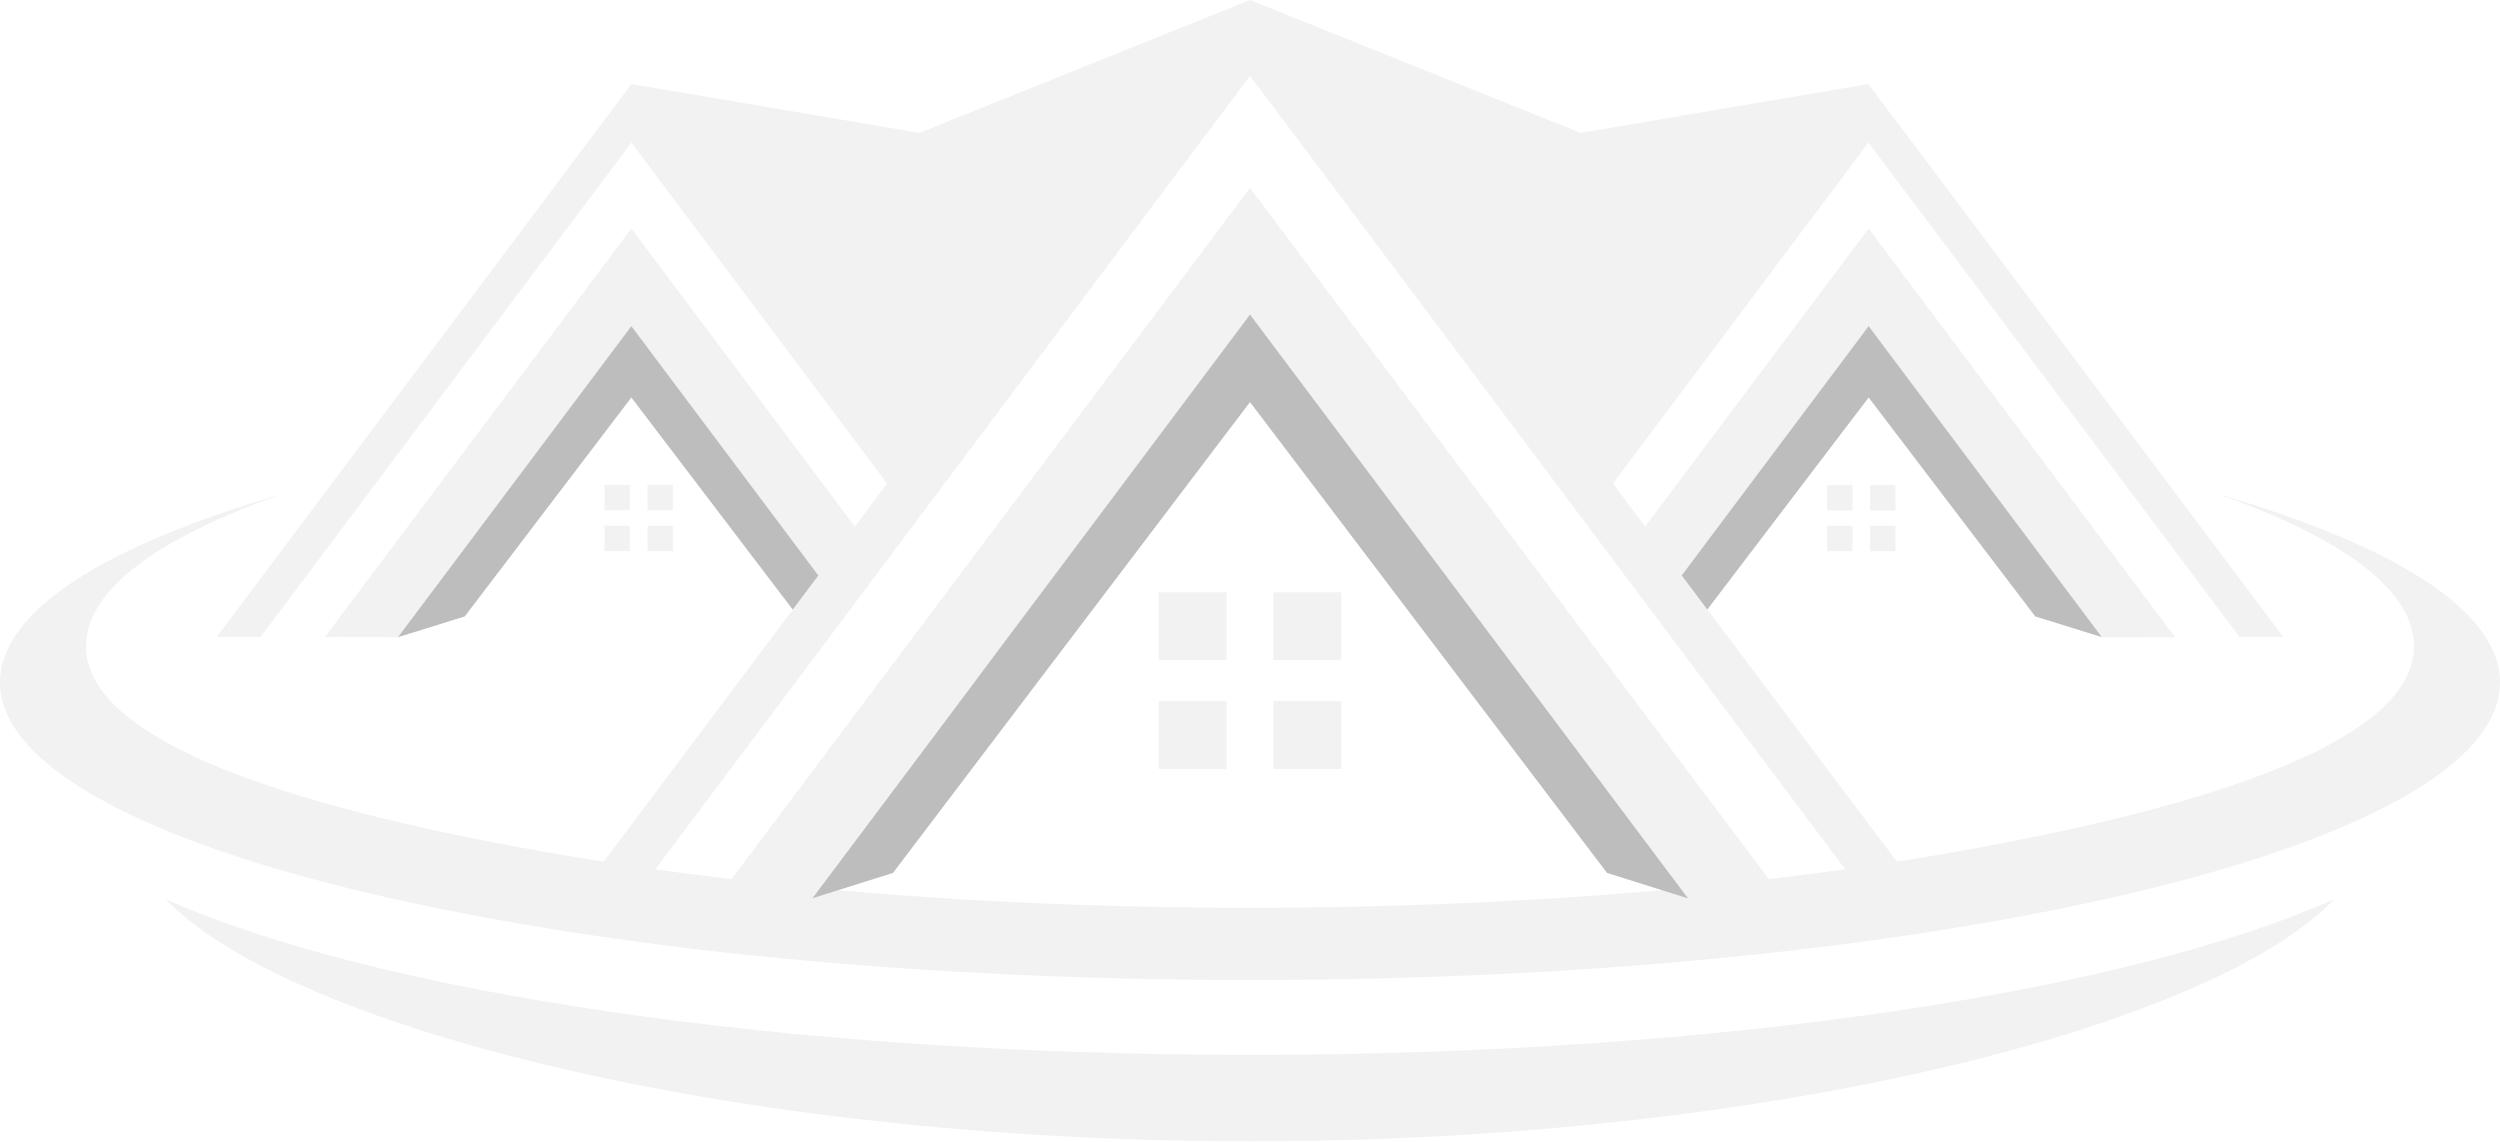
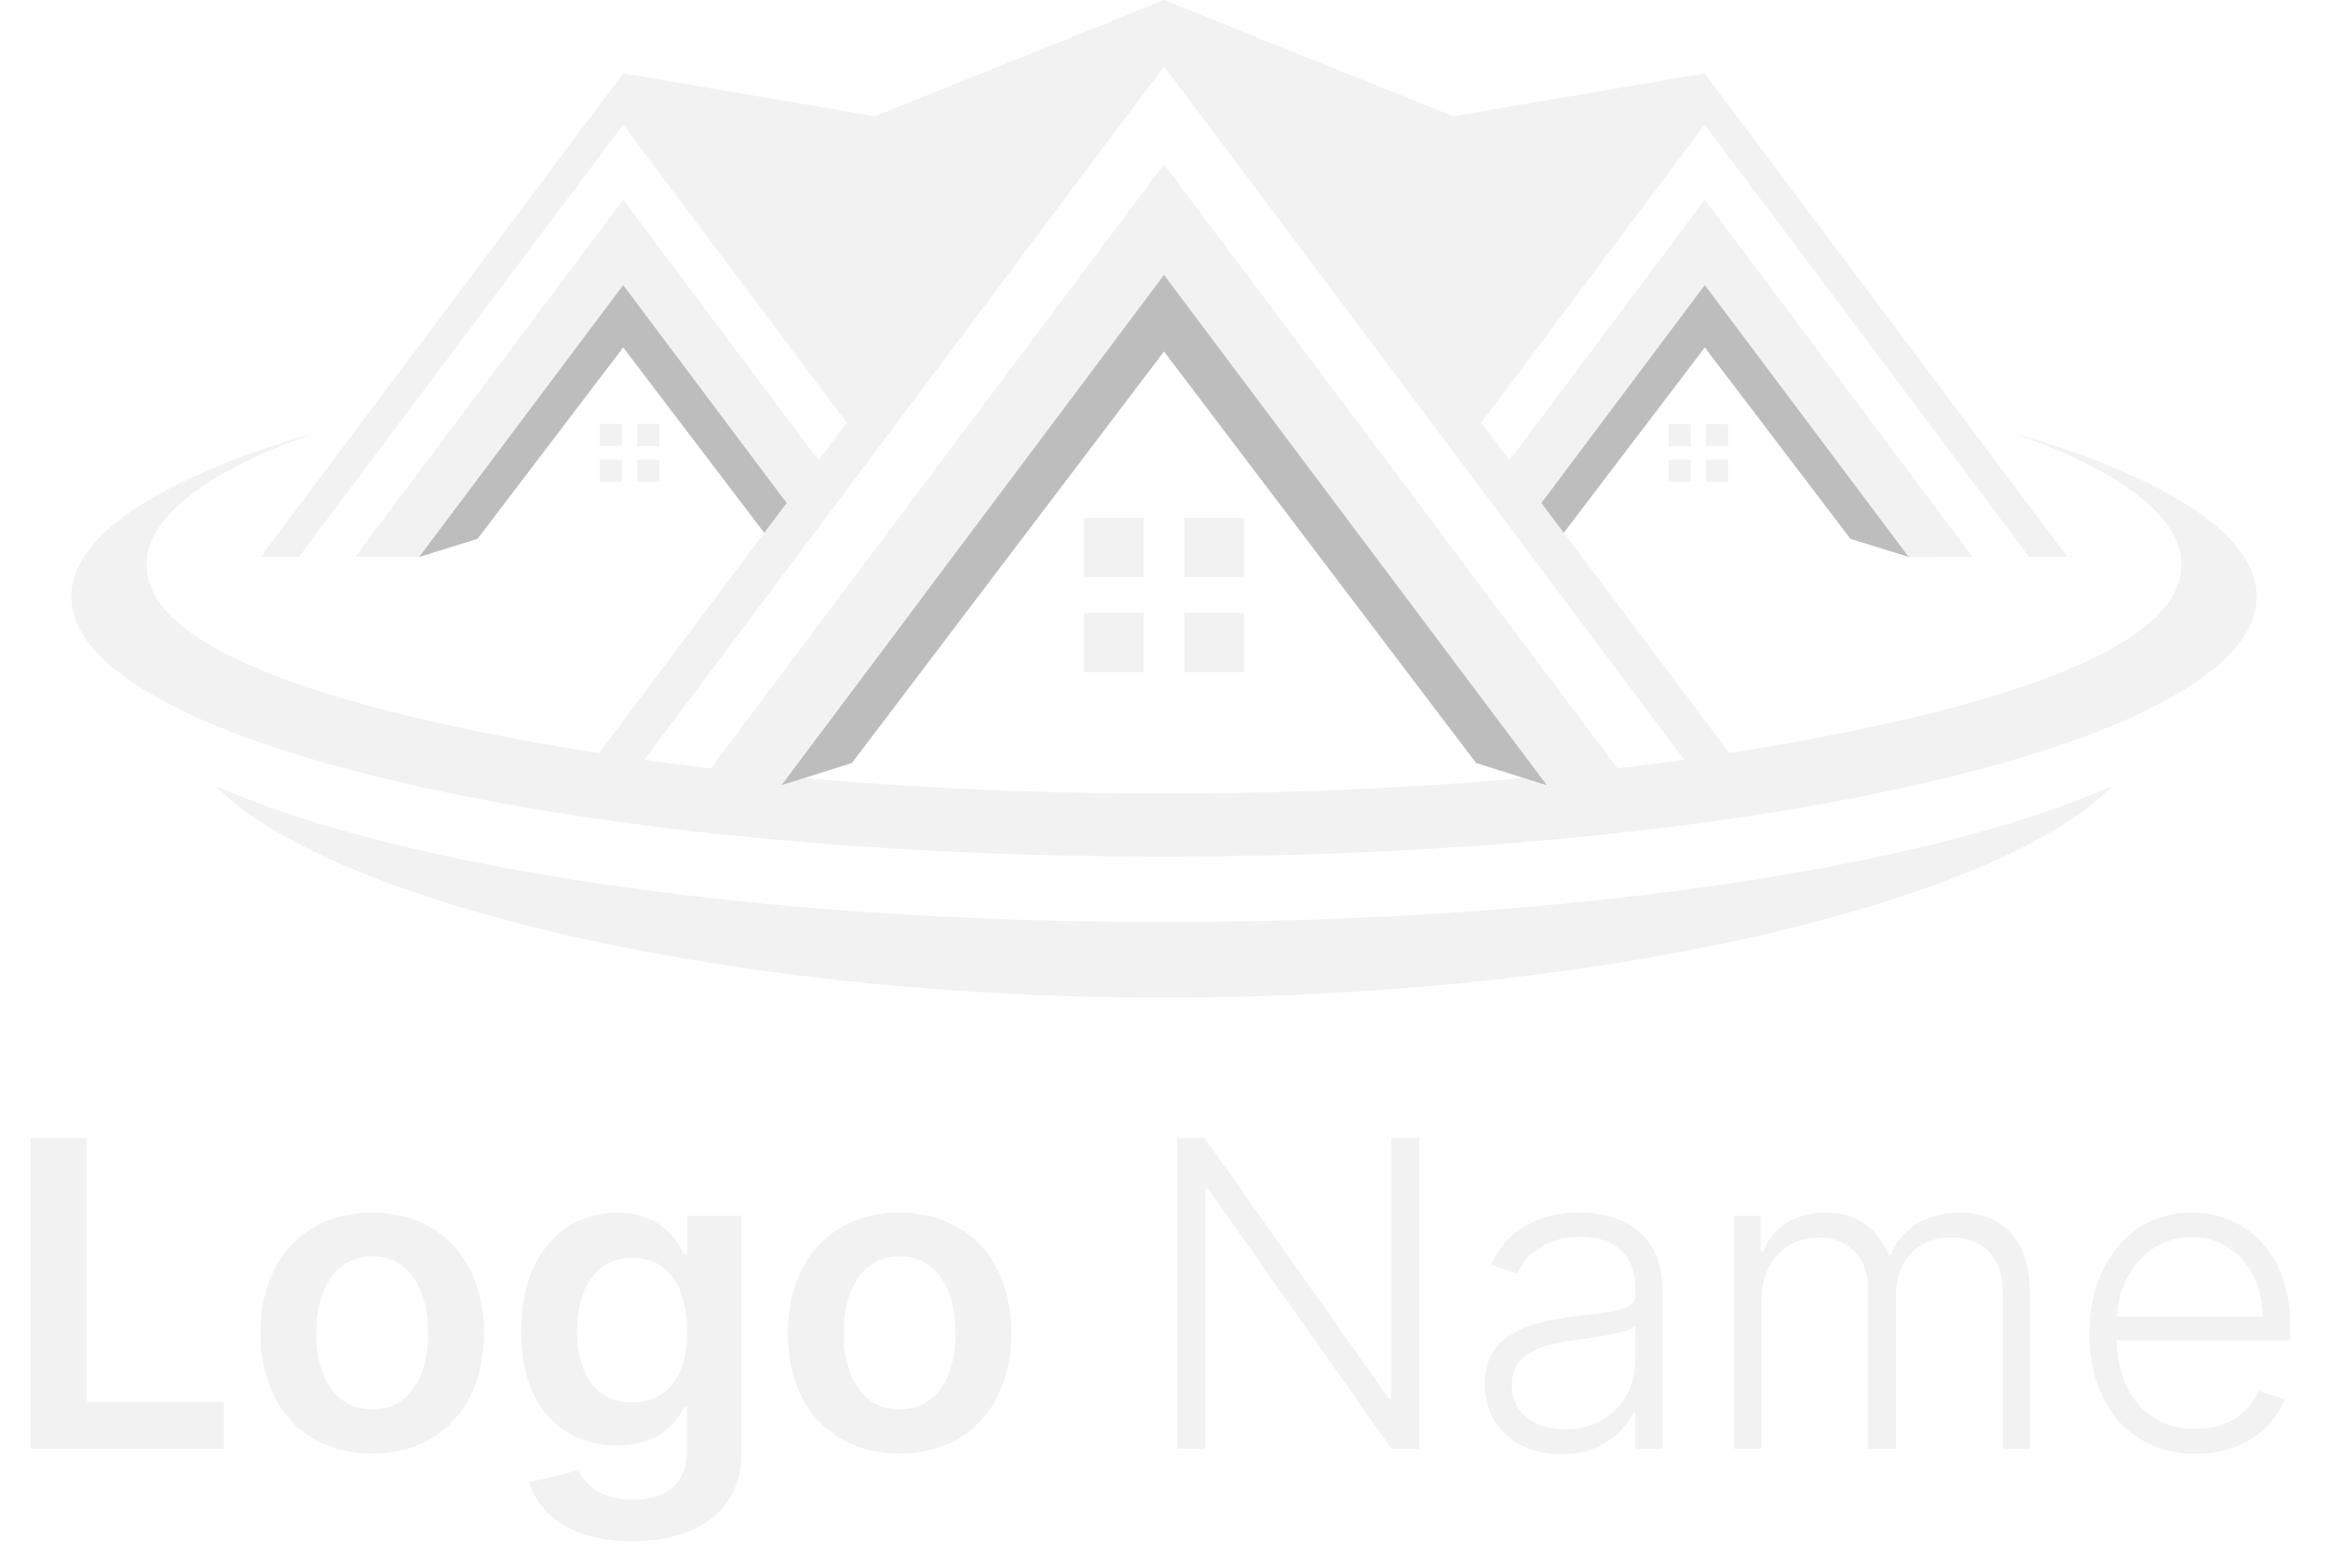
- <svg xmlns="http://www.w3.org/2000/svg" width="92" height="42" viewBox="0 0 92 42" fill="none">
-   <path d="M92 25.108C92 28.806 84.306 32.068 72.528 34.05C71.892 34.154 71.248 34.259 70.587 34.364C69.644 34.501 68.686 34.638 67.695 34.767C66.607 34.904 65.496 35.032 64.36 35.153C58.737 35.741 52.525 36.063 46 36.063C39.475 36.063 33.263 35.741 27.64 35.153C26.504 35.041 25.393 34.912 24.305 34.767C23.314 34.638 22.355 34.509 21.413 34.364C20.752 34.259 20.108 34.163 19.471 34.05C7.694 32.068 0 28.806 0 25.108C0 22.474 3.907 20.058 10.408 18.173C5.833 19.776 3.166 21.701 3.166 23.779C3.166 27.163 10.231 29.7 21.083 31.528C21.719 31.633 22.364 31.738 23.024 31.834C23.967 31.971 24.933 32.108 25.924 32.229C27.012 32.366 28.124 32.487 29.268 32.608C34.407 33.123 40.063 33.405 46 33.405C51.937 33.405 57.593 33.123 62.732 32.608C63.868 32.495 64.988 32.366 66.076 32.229C67.067 32.108 68.033 31.971 68.976 31.834C69.636 31.738 70.281 31.633 70.917 31.528C81.769 29.7 88.834 27.154 88.834 23.779C88.834 21.701 86.167 19.776 81.592 18.173C88.093 20.058 92 22.474 92 25.108Z" fill="#F2F2F2" />
-   <path d="M77.354 23.449L77.185 22.418L68.92 11.39L68.766 11.567L68.614 11.39L61.089 21.427L62.233 22.804L62.636 22.684L68.766 14.628L74.897 22.684L77.354 23.449Z" fill="#BDBDBD" />
-   <path d="M23.387 11.39L23.234 11.567L23.081 11.39L14.815 22.418L14.646 23.449L17.103 22.684L23.234 14.628L29.364 22.684L29.695 22.788L30.879 21.387L23.387 11.39Z" fill="#BDBDBD" />
-   <path d="M62.217 33.091L62.048 32.06L47.579 12.711L48.062 12.075L46.371 10.101L46 10.601L45.629 10.101L43.938 12.075L44.421 12.711L29.952 32.06L29.783 33.091L32.861 32.124L46 14.797L59.139 32.124L62.217 33.091Z" fill="#BDBDBD" />
-   <path d="M59.293 24.633L57.947 22.837L56.763 21.25L56.223 20.533L47.748 9.248L46 6.912L44.252 9.248L36.051 20.179L35.245 21.25L34.061 22.837L32.708 24.633L26.674 32.68L25.111 34.767C26.158 34.904 27.23 35.032 28.325 35.153L29.896 33.059L34.464 26.969L35.809 25.173L36.993 23.586L37.799 22.515L46 11.576L62.112 33.051L63.683 35.145C64.779 35.032 65.85 34.904 66.897 34.759L65.335 32.672L59.293 24.633Z" fill="#F2F2F2" />
-   <path d="M83.058 22.152L72.102 7.548L70.756 5.751L69.564 4.173L68.758 3.093L58.165 4.89L46 0L33.836 4.89L23.234 3.093L22.428 4.173L21.236 5.751L19.898 7.548L8.942 22.152L7.976 23.441H9.587L10.553 22.152L20.704 8.619L22.049 6.831L23.234 5.244L24.418 6.831L25.763 8.619L32.643 17.794L31.459 19.381L24.579 10.206L23.234 8.41L21.888 10.206L12.922 22.152L11.955 23.441L14.646 23.449L15.613 22.16L23.234 12.002L30.114 21.177L22.017 31.971L20.462 34.05C21.075 34.154 21.695 34.259 22.331 34.364L23.894 32.285L31.177 22.579L32.522 20.782L33.707 19.196L34.512 18.124L42.705 7.185L44.453 4.857L46 2.795L47.547 4.849L49.295 7.177L57.496 18.108L57.585 18.229L68.114 32.269L69.677 34.347C70.313 34.243 70.933 34.146 71.546 34.033L69.991 31.955L61.887 21.177L68.766 12.002L76.388 22.168L77.354 23.457L80.045 23.449L79.078 22.16L70.112 10.206L68.766 8.41L67.421 10.206L60.541 19.381L59.357 17.794L66.229 8.619L67.574 6.831L68.758 5.244L69.943 6.831L71.296 8.619L81.447 22.152L82.413 23.441H84.025L83.058 22.152Z" fill="#F2F2F2" />
-   <path d="M85.902 33.091C81.487 37.715 65.294 42 46 42C26.706 42 10.513 37.715 6.099 33.091C13.744 36.498 28.744 38.818 46 38.818C63.256 38.818 78.257 36.498 85.902 33.091Z" fill="#F2F2F2" />
-   <path d="M45.138 21.797H42.641V24.294H45.138V21.797Z" fill="#F2F2F2" />
-   <path d="M49.359 21.797H46.862V24.294H49.359V21.797Z" fill="#F2F2F2" />
-   <path d="M45.138 25.801H42.641V28.298H45.138V25.801Z" fill="#F2F2F2" />
-   <path d="M49.359 25.801H46.862V28.298H49.359V25.801Z" fill="#F2F2F2" />
-   <path d="M23.177 17.842H22.243V18.777H23.177V17.842Z" fill="#F2F2F2" />
-   <path d="M24.764 17.842H23.83V18.777H24.764V17.842Z" fill="#F2F2F2" />
-   <path d="M23.177 19.349H22.243V20.283H23.177V19.349Z" fill="#F2F2F2" />
-   <path d="M24.764 19.349H23.83V20.283H24.764V19.349Z" fill="#F2F2F2" />
-   <path d="M68.819 18.786H69.753V17.852H68.819V18.786Z" fill="#F2F2F2" />
-   <path d="M67.236 18.786H68.17V17.852H67.236V18.786Z" fill="#F2F2F2" />
-   <path d="M68.819 20.283H69.753V19.348H68.819V20.283Z" fill="#F2F2F2" />
-   <path d="M67.236 20.283H68.17V19.348H67.236V20.283Z" fill="#F2F2F2" />
+ <svg xmlns="http://www.w3.org/2000/svg" width="98" height="66" viewBox="0 0 98 66" fill="none">
+   <path d="M95 25.108C95 28.806 87.306 32.068 75.528 34.05C74.892 34.154 74.248 34.259 73.587 34.364C72.644 34.501 71.686 34.638 70.695 34.767C69.607 34.904 68.496 35.032 67.36 35.153C61.737 35.741 55.525 36.063 49 36.063C42.475 36.063 36.263 35.741 30.64 35.153C29.504 35.041 28.393 34.912 27.305 34.767C26.314 34.638 25.355 34.509 24.413 34.364C23.752 34.259 23.108 34.163 22.471 34.05C10.694 32.068 3 28.806 3 25.108C3 22.474 6.907 20.058 13.408 18.173C8.833 19.776 6.166 21.701 6.166 23.779C6.166 27.163 13.231 29.7 24.083 31.528C24.719 31.633 25.364 31.738 26.024 31.834C26.967 31.971 27.933 32.108 28.924 32.229C30.012 32.366 31.124 32.487 32.268 32.608C37.407 33.123 43.063 33.405 49 33.405C54.937 33.405 60.593 33.123 65.732 32.608C66.868 32.495 67.988 32.366 69.076 32.229C70.067 32.108 71.033 31.971 71.976 31.834C72.636 31.738 73.281 31.633 73.917 31.528C84.769 29.7 91.834 27.154 91.834 23.779C91.834 21.701 89.167 19.776 84.592 18.173C91.093 20.058 95 22.474 95 25.108Z" fill="#F2F2F2" />
+   <path d="M80.354 23.449L80.185 22.418L71.92 11.39L71.766 11.567L71.614 11.39L64.089 21.427L65.233 22.804L65.636 22.684L71.766 14.628L77.897 22.684L80.354 23.449Z" fill="#BDBDBD" />
+   <path d="M26.387 11.39L26.234 11.567L26.081 11.39L17.815 22.418L17.646 23.449L20.103 22.684L26.234 14.628L32.364 22.684L32.695 22.788L33.879 21.387L26.387 11.39Z" fill="#BDBDBD" />
+   <path d="M65.217 33.091L65.048 32.06L50.579 12.711L51.062 12.075L49.371 10.101L49 10.601L48.629 10.101L46.938 12.075L47.421 12.711L32.952 32.06L32.783 33.091L35.861 32.124L49 14.797L62.139 32.124L65.217 33.091Z" fill="#BDBDBD" />
+   <path d="M62.293 24.633L60.947 22.837L59.763 21.25L59.223 20.533L50.748 9.248L49 6.912L47.252 9.248L39.051 20.179L38.245 21.25L37.061 22.837L35.708 24.633L29.674 32.68L28.111 34.767C29.158 34.904 30.23 35.032 31.325 35.153L32.896 33.059L37.464 26.969L38.809 25.173L39.993 23.586L40.799 22.515L49 11.576L65.112 33.051L66.683 35.145C67.779 35.032 68.85 34.904 69.897 34.759L68.335 32.672L62.293 24.633Z" fill="#F2F2F2" />
+   <path d="M86.058 22.152L75.102 7.548L73.756 5.751L72.564 4.173L71.758 3.093L61.165 4.89L49 0L36.836 4.89L26.234 3.093L25.428 4.173L24.236 5.751L22.898 7.548L11.942 22.152L10.976 23.441H12.587L13.553 22.152L23.704 8.619L25.049 6.831L26.234 5.244L27.418 6.831L28.763 8.619L35.643 17.794L34.459 19.381L27.579 10.206L26.234 8.41L24.888 10.206L15.922 22.152L14.955 23.441L17.646 23.449L18.613 22.16L26.234 12.002L33.114 21.177L25.017 31.971L23.462 34.05C24.075 34.154 24.695 34.259 25.331 34.364L26.894 32.285L34.177 22.579L35.522 20.782L36.707 19.196L37.512 18.124L45.705 7.185L47.453 4.857L49 2.795L50.547 4.849L52.295 7.177L60.496 18.108L60.585 18.229L71.114 32.269L72.677 34.347C73.313 34.243 73.933 34.146 74.546 34.033L72.991 31.955L64.887 21.177L71.766 12.002L79.388 22.168L80.354 23.457L83.045 23.449L82.078 22.16L73.112 10.206L71.766 8.41L70.421 10.206L63.541 19.381L62.357 17.794L69.229 8.619L70.574 6.831L71.758 5.244L72.943 6.831L74.296 8.619L84.447 22.152L85.413 23.441H87.025L86.058 22.152Z" fill="#F2F2F2" />
+   <path d="M88.902 33.091C84.487 37.715 68.294 42 49 42C29.706 42 13.513 37.715 9.099 33.091C16.744 36.498 31.744 38.818 49 38.818C66.256 38.818 81.257 36.498 88.902 33.091Z" fill="#F2F2F2" />
+   <path d="M48.138 21.797H45.641V24.294H48.138V21.797Z" fill="#F2F2F2" />
+   <path d="M52.359 21.797H49.862V24.294H52.359V21.797Z" fill="#F2F2F2" />
+   <path d="M48.138 25.801H45.641V28.298H48.138V25.801Z" fill="#F2F2F2" />
+   <path d="M52.359 25.801H49.862V28.298H52.359V25.801Z" fill="#F2F2F2" />
+   <path d="M26.177 17.842H25.243V18.777H26.177V17.842Z" fill="#F2F2F2" />
+   <path d="M27.764 17.842H26.83V18.777H27.764V17.842Z" fill="#F2F2F2" />
+   <path d="M26.177 19.349H25.243V20.283H26.177V19.349Z" fill="#F2F2F2" />
+   <path d="M27.764 19.349H26.83V20.283H27.764V19.349Z" fill="#F2F2F2" />
+   <path d="M71.819 18.786H72.753V17.852H71.819V18.786Z" fill="#F2F2F2" />
+   <path d="M70.236 18.786H71.17V17.852H70.236V18.786Z" fill="#F2F2F2" />
+   <path d="M71.819 20.283H72.753V19.348H71.819V20.283Z" fill="#F2F2F2" />
+   <path d="M70.236 20.283H71.17V19.348H70.236V20.283Z" fill="#F2F2F2" />
+   <path d="M1.291 61H9.428V59.012H3.663V47.909H1.291V61ZM15.667 61.192C18.543 61.192 20.371 59.166 20.371 56.129C20.371 53.087 18.543 51.054 15.667 51.054C12.79 51.054 10.962 53.087 10.962 56.129C10.962 59.166 12.79 61.192 15.667 61.192ZM15.68 59.338C14.088 59.338 13.308 57.919 13.308 56.123C13.308 54.327 14.088 52.889 15.68 52.889C17.246 52.889 18.026 54.327 18.026 56.123C18.026 57.919 17.246 59.338 15.68 59.338ZM26.605 64.886C29.258 64.886 31.214 63.672 31.214 61.16V51.182H28.932V52.805H28.804C28.453 52.096 27.718 51.054 25.985 51.054C23.716 51.054 21.933 52.831 21.933 56.059C21.933 59.261 23.716 60.859 25.979 60.859C27.66 60.859 28.446 59.958 28.804 59.236H28.919V61.096C28.919 62.541 27.96 63.135 26.644 63.135C25.25 63.135 24.637 62.477 24.355 61.901L22.271 62.406C22.693 63.781 24.106 64.886 26.605 64.886ZM26.625 59.044C25.097 59.044 24.291 57.855 24.291 56.046C24.291 54.263 25.084 52.952 26.625 52.952C28.114 52.952 28.932 54.186 28.932 56.046C28.932 57.919 28.101 59.044 26.625 59.044ZM37.868 61.192C40.745 61.192 42.573 59.166 42.573 56.129C42.573 53.087 40.745 51.054 37.868 51.054C34.992 51.054 33.163 53.087 33.163 56.129C33.163 59.166 34.992 61.192 37.868 61.192ZM37.881 59.338C36.289 59.338 35.509 57.919 35.509 56.123C35.509 54.327 36.289 52.889 37.881 52.889C39.447 52.889 40.227 54.327 40.227 56.123C40.227 57.919 39.447 59.338 37.881 59.338ZM59.746 47.909H58.57V58.884H58.468L50.708 47.909H49.551V61H50.746V50.038H50.849L58.583 61H59.746V47.909ZM65.733 61.224C67.369 61.224 68.366 60.316 68.775 59.447H68.846V61H69.983V54.333C69.983 51.7 68.002 51.048 66.5 51.048C64.998 51.048 63.451 51.642 62.786 53.246L63.866 53.636C64.224 52.793 65.113 52.07 66.532 52.07C68.021 52.07 68.846 52.889 68.846 54.231V54.461C68.846 55.202 67.925 55.215 66.276 55.42C64.058 55.695 62.505 56.315 62.505 58.258C62.505 60.15 63.949 61.224 65.733 61.224ZM65.886 60.182C64.601 60.182 63.642 59.498 63.642 58.309C63.642 57.12 64.614 56.621 66.276 56.417C67.081 56.321 68.513 56.142 68.846 55.816V57.235C68.846 58.846 67.701 60.182 65.886 60.182ZM73.01 61H74.148V54.71C74.148 53.182 75.164 52.096 76.526 52.096C77.868 52.096 78.648 52.991 78.648 54.32V61H79.811V54.538C79.811 53.125 80.655 52.096 82.151 52.096C83.448 52.096 84.311 52.876 84.311 54.423V61H85.449V54.423C85.449 52.224 84.317 51.054 82.496 51.054C81.064 51.054 80.028 51.751 79.587 52.837H79.504C79.07 51.725 78.207 51.054 76.852 51.054C75.567 51.054 74.608 51.674 74.218 52.69H74.116V51.182H73.01V61ZM92.431 61.205C94.399 61.205 95.722 60.137 96.17 58.903L95.09 58.552C94.713 59.434 93.824 60.163 92.431 60.163C90.424 60.163 89.151 58.699 89.1 56.43H96.413V55.867C96.413 52.588 94.386 51.048 92.258 51.048C89.714 51.048 87.956 53.176 87.956 56.148C87.956 59.127 89.682 61.205 92.431 61.205ZM89.107 55.426C89.228 53.598 90.462 52.083 92.258 52.083C94.016 52.083 95.249 53.534 95.249 55.426H89.107Z" fill="#F2F2F2" />
</svg>
